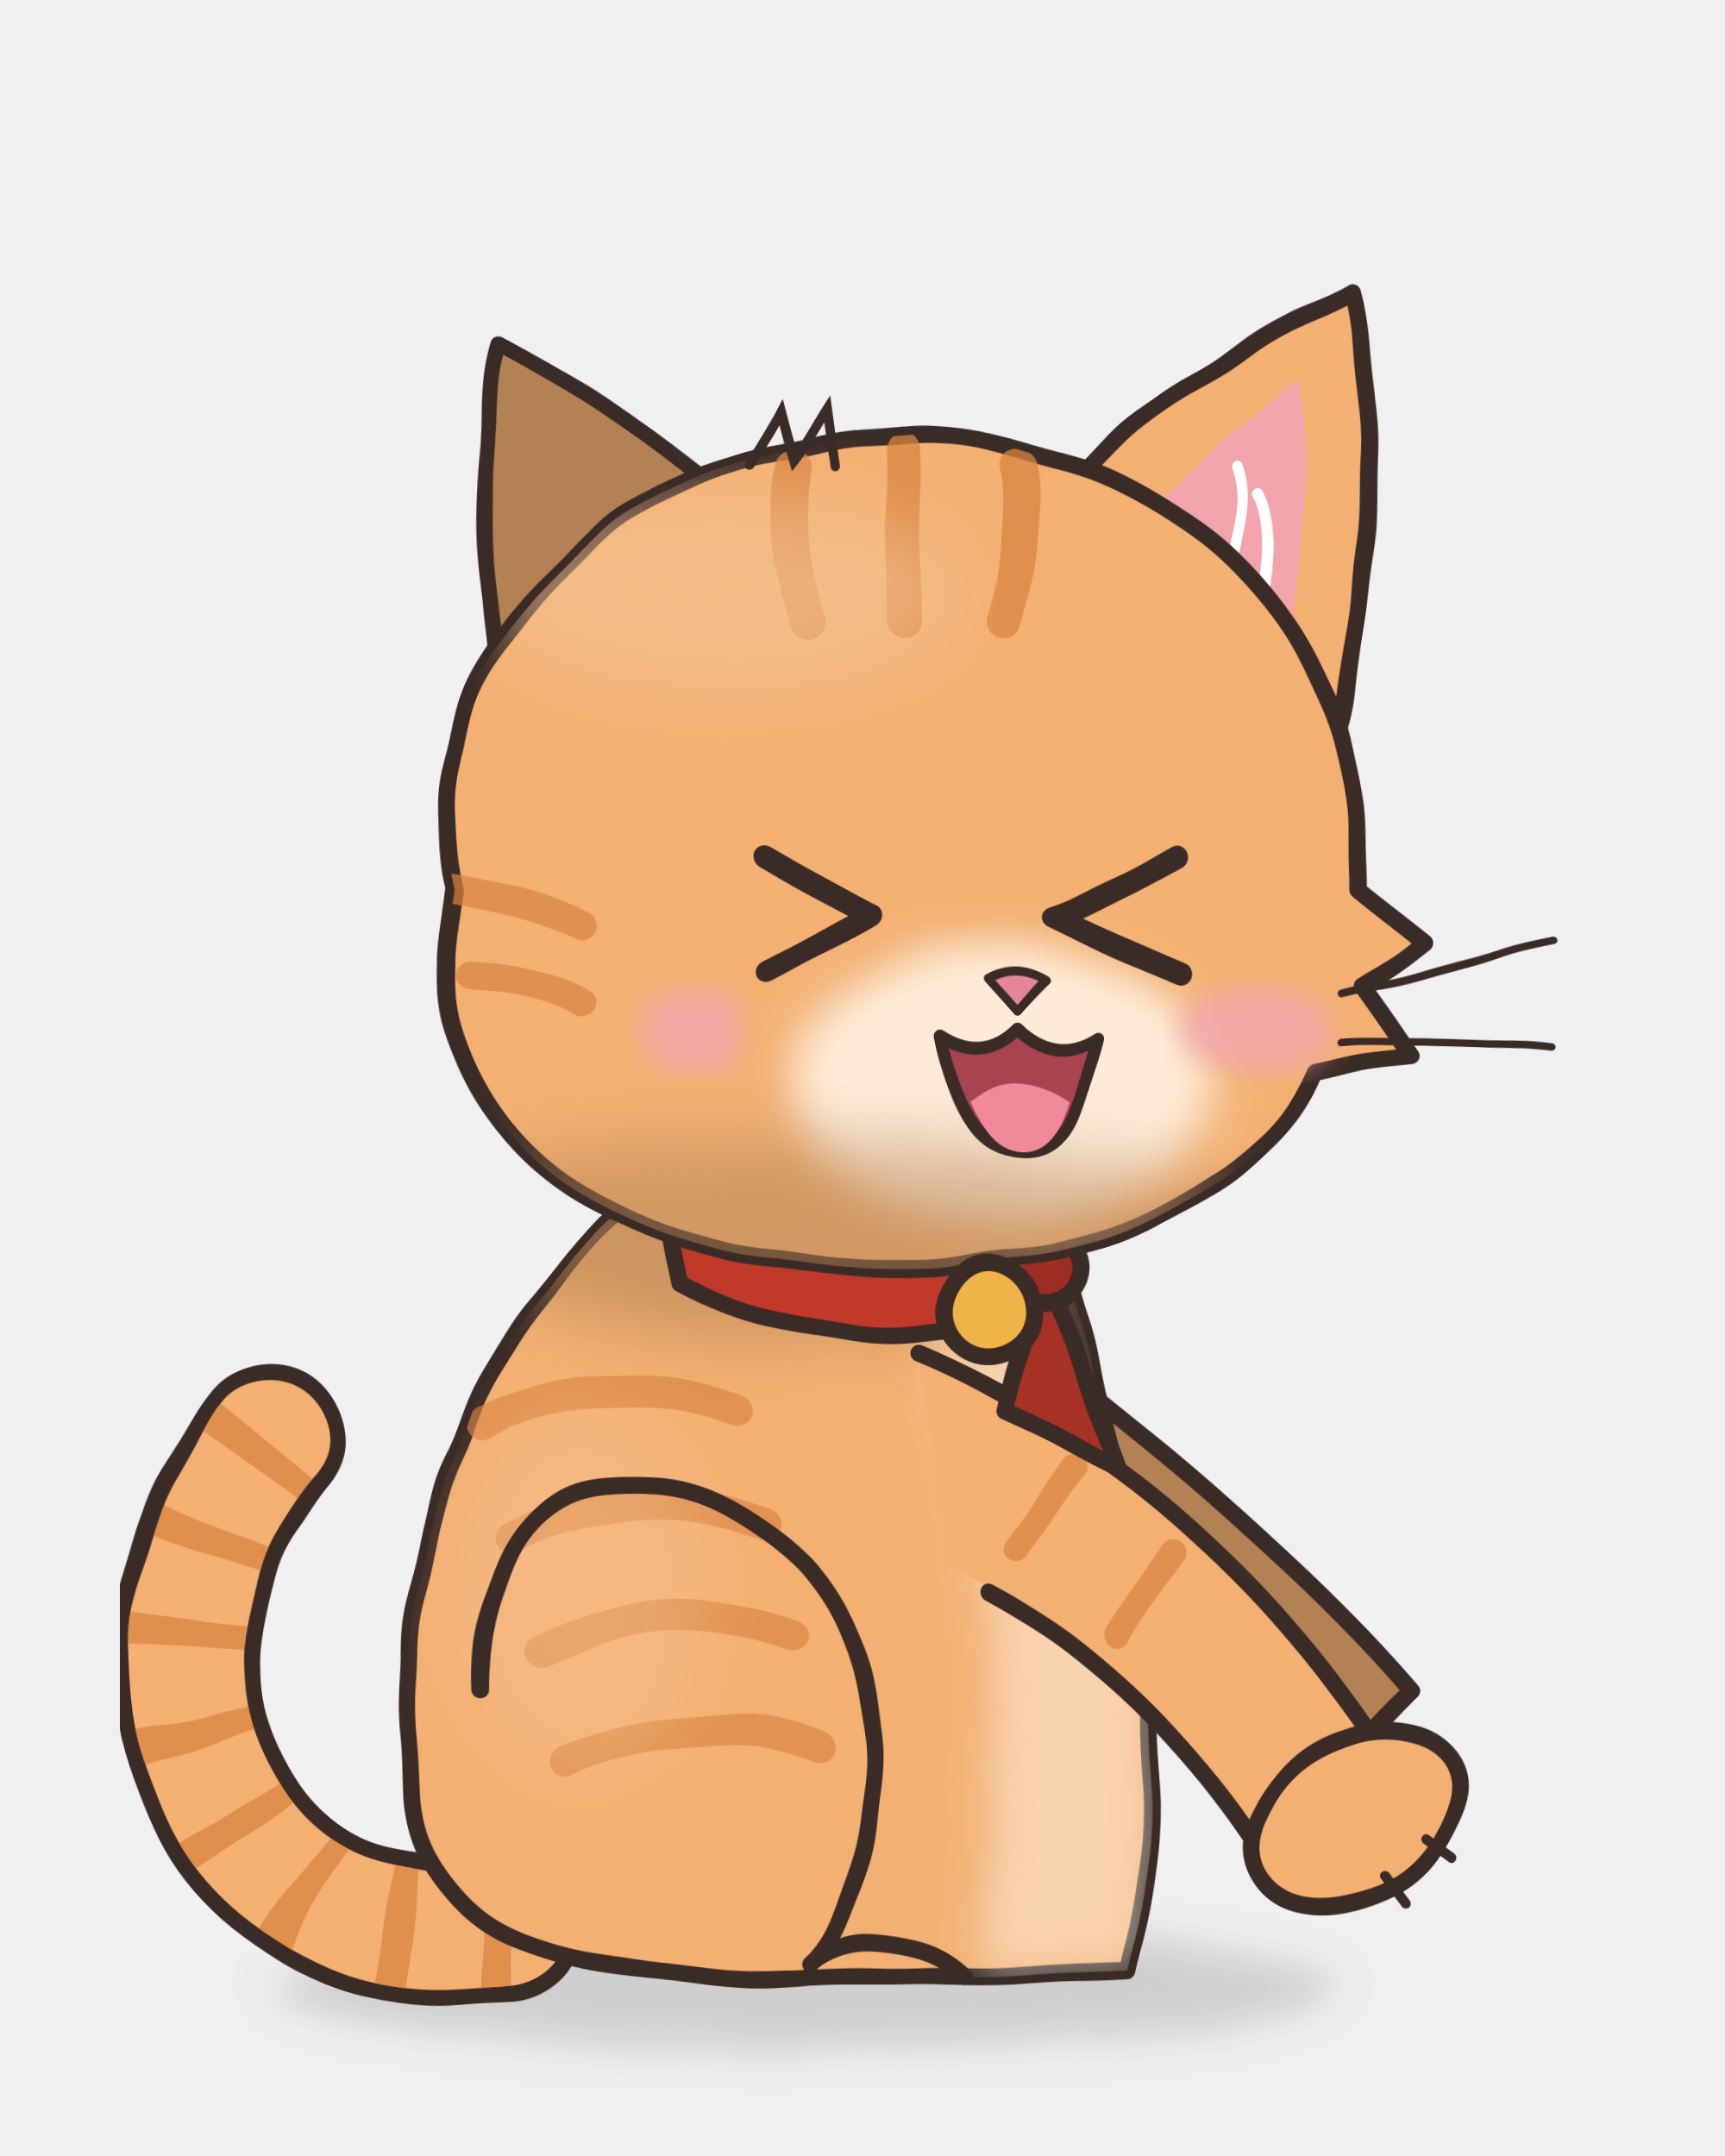
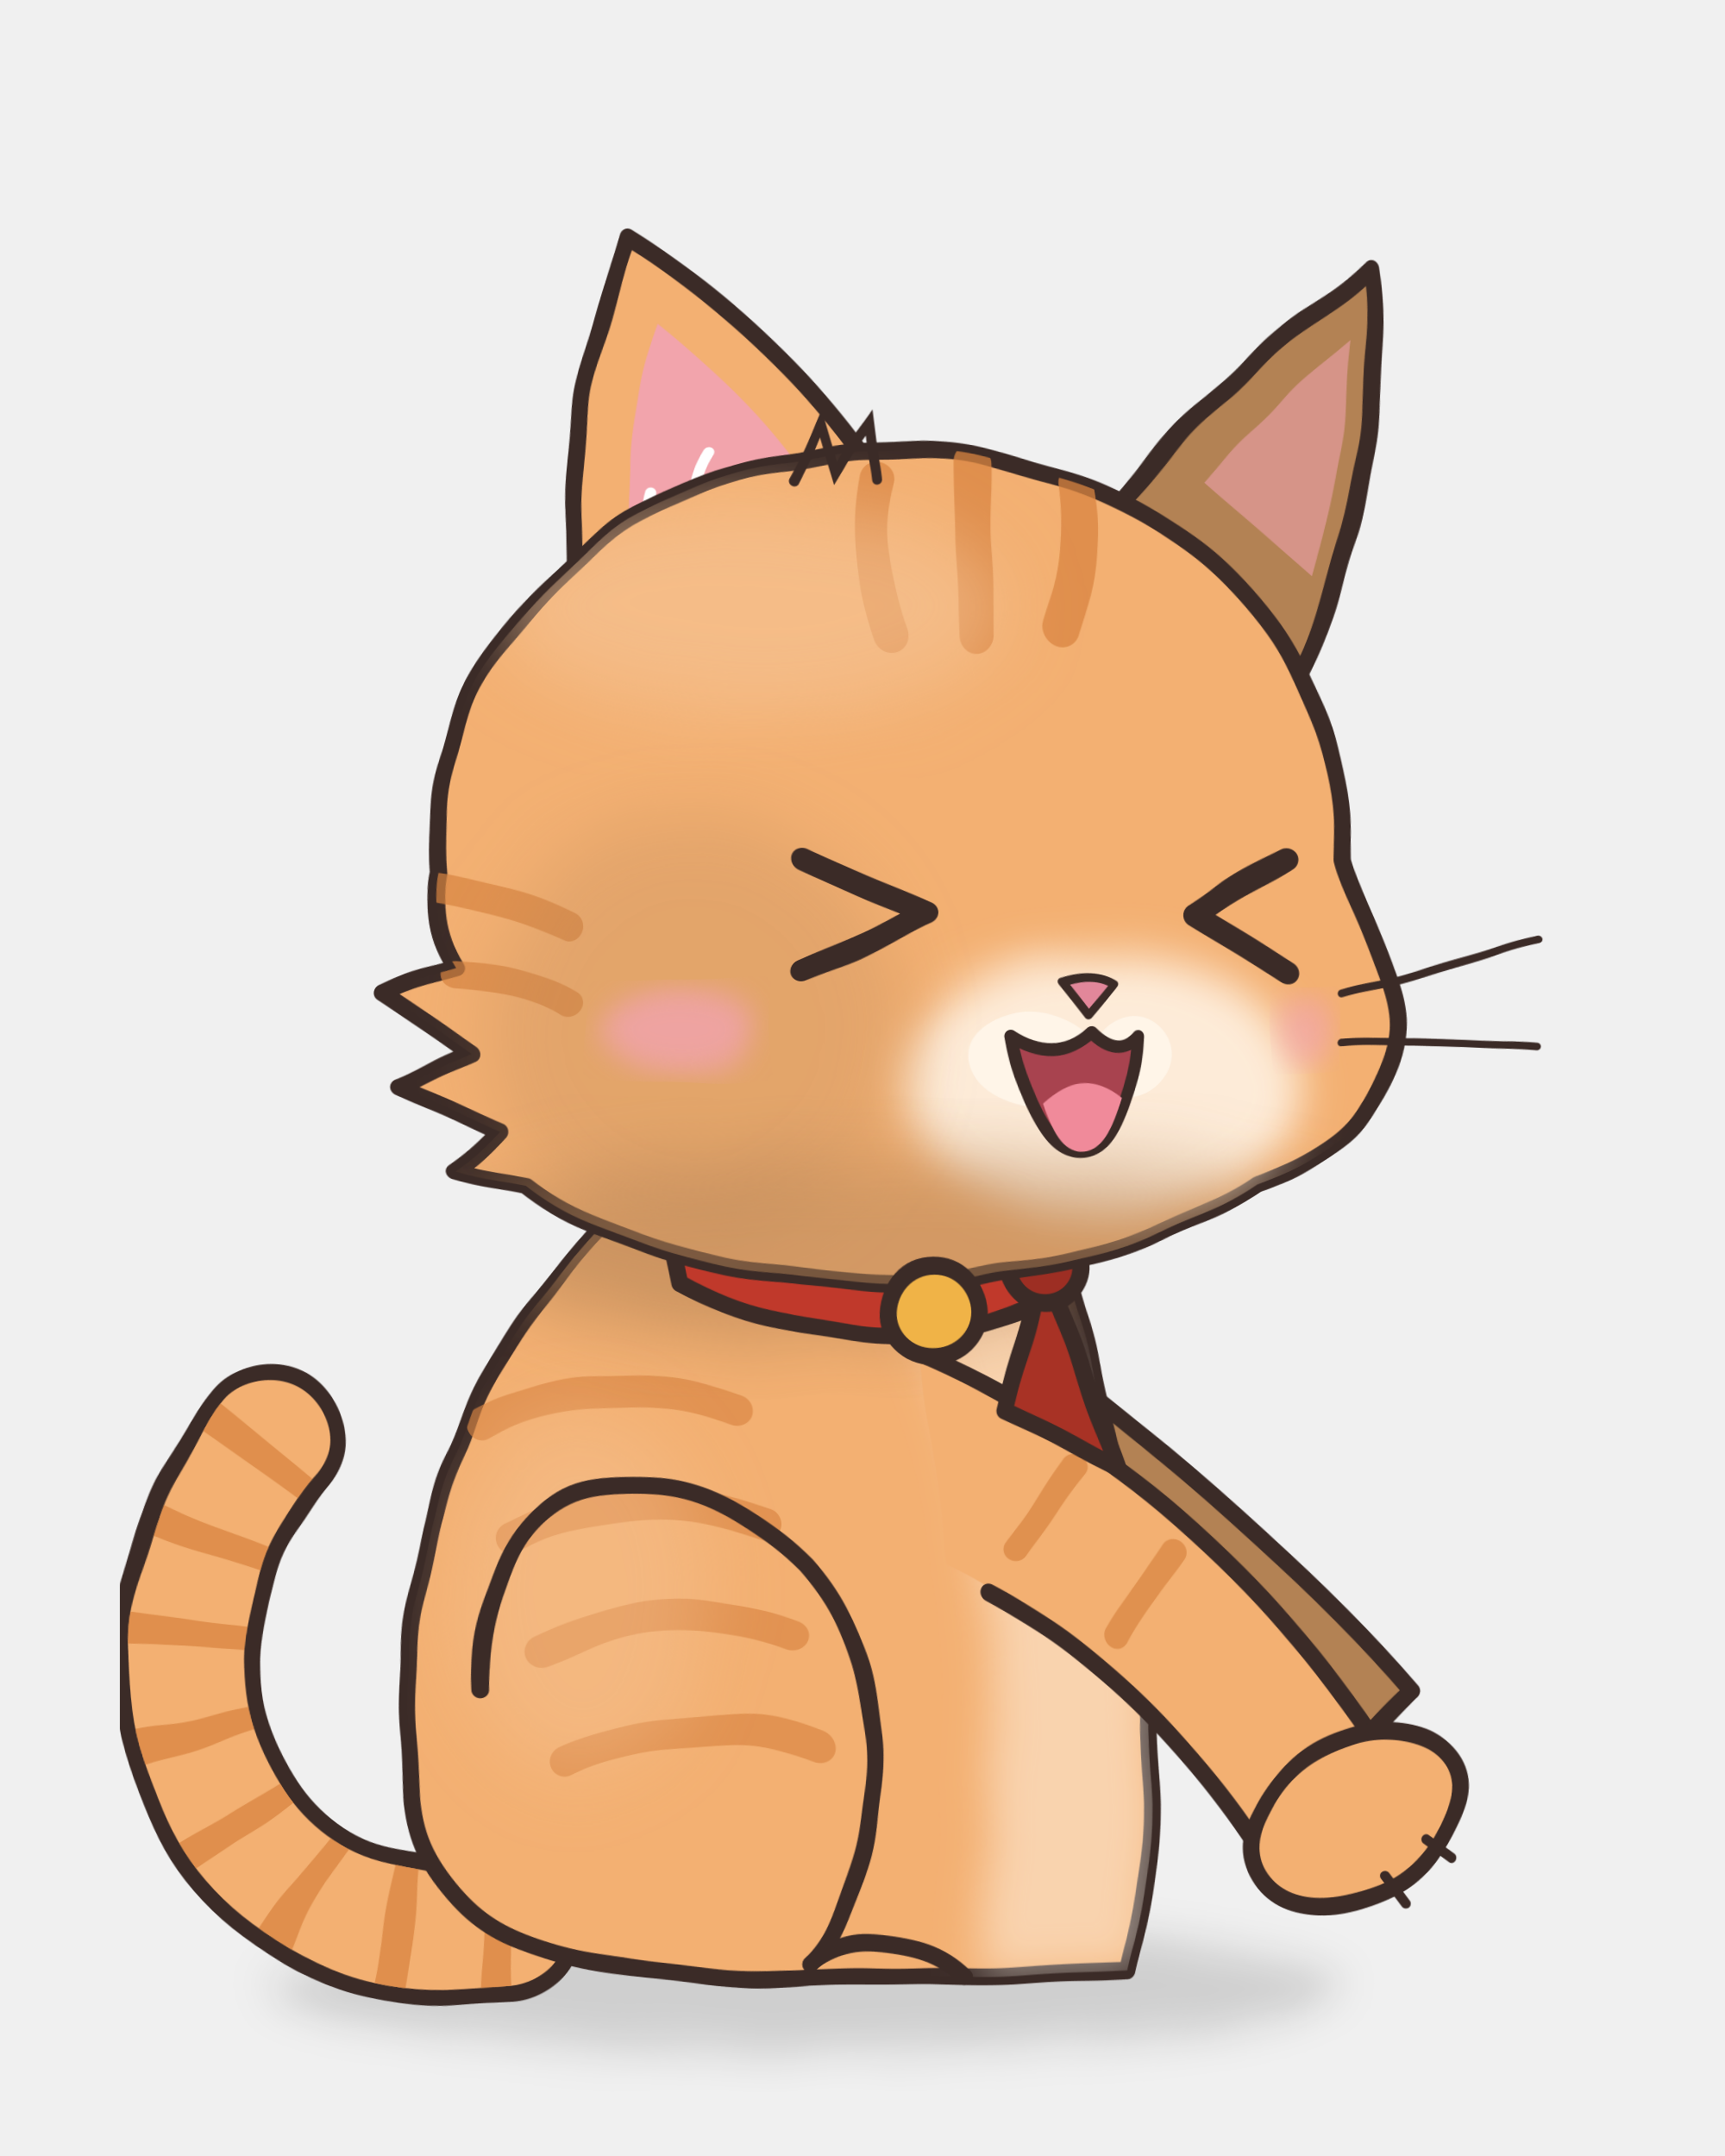
<svg xmlns="http://www.w3.org/2000/svg" viewBox="-104 -252 208 260">
  <defs>
    <filter id="ink" x="-5%" y="-5%" width="110%" height="110%">
      <feTurbulence type="fractalNoise" baseFrequency=".05" numOctaves="2" seed="3" result="n" />
      <feDisplacementMap in="SourceGraphic" in2="n" scale="2.2" />
    </filter>
    <filter id="pencil">
      <feTurbulence type="fractalNoise" baseFrequency="1.1 .35" numOctaves="2" seed="5" />
      <feColorMatrix values="0 0 0 0 .25  0 0 0 0 .2  0 0 0 0 .18  0 0 0 .22 -.02" />
      <feComposite in2="SourceGraphic" operator="in" />
    </filter>
    <filter id="blur1">
      <feGaussianBlur stdDeviation="1" />
    </filter>
    <filter id="blur2">
      <feGaussianBlur stdDeviation="2" />
    </filter>
    <filter id="blur3" x="-30%" y="-30%" width="160%" height="160%">
      <feGaussianBlur stdDeviation="3" />
    </filter>
    <filter id="blur4" x="-30%" y="-30%" width="160%" height="160%">
      <feGaussianBlur stdDeviation="5" />
    </filter>
  </defs>
  <g transform="translate(0 -150) scale(.85) translate(-120 -94)">
    <defs>
      <clipPath id="hsfoxorangeexcited">
-         <path d="M62 100 C56 62 88 36 126 36 C164 36 192 62 190 100 L200 108 L191 114 L198 124 L184 126 C174 146 150 154 124 154 C98 154 74 146 64 126 C60 118 60 108 62 100 Z" />
+         <path d="M60 98 C58 60 90 38 124 38 C160 38 188 60 188 96 C190 104 196 112 196 120 C196 130 188 138 176 142 C164 150 144 156 124 156 C102 156 82 150 72 142 L62 140 L68 134 L54 128 L64 123 L52 115 L62 111 C59 106 59 102 60 98 Z" />
      </clipPath>
      <clipPath id="bsfoxorangeexcited">
        <path d="M100 138 C68 150 52 194 56 228 C58 250 80 256 112 254 L158 254 C164 232 160 196 150 158 Z" />
      </clipPath>
    </defs>
    <g filter="url(#ink)">
      <ellipse cx="112" cy="256" rx="76" ry="9" fill="#000" opacity=".14" filter="url(#blur3)" />
      <path d="M70 248 C22 252 14 204 36 178" stroke="#3b2b27" stroke-width="21" fill="none" stroke-linecap="round" />
      <path d="M70 248 C22 252 14 204 36 178" stroke="#f3b072" stroke-width="16.5" fill="none" stroke-linecap="round" />
      <path d="M70 248 C22 252 14 204 36 178" stroke="#d98440" stroke-width="16.5" fill="none" stroke-dasharray="4 10" opacity=".75" />
      <path d="M150 170 C168 184 186 200 198 214 L186 226 C174 214 158 200 146 192 Z" stroke="#3b2b27" stroke-width="2.4" stroke-linejoin="round" stroke-linecap="round" fill="#b38254" />
      <path d="M100 138 C68 150 52 194 56 228 C58 250 80 256 112 254 L158 254 C164 232 160 196 150 158 Z" stroke="#3b2b27" stroke-width="2.4" stroke-linejoin="round" stroke-linecap="round" fill="#f3b072" />
      <g clip-path="url(#bsfoxorangeexcited)">
        <path d="M126 140 C150 150 166 200 160 254 L136 254 C142 210 136 170 120 146Z" fill="#fff6ea" opacity=".5" filter="url(#blur3)" />
        <path d="M66 176 q18 -8 36 -2" stroke="#d98440" stroke-width="4.5" fill="none" stroke-linecap="round" opacity=".65" />
        <path d="M70 192 q18 -8 36 -2" stroke="#d98440" stroke-width="4.5" fill="none" stroke-linecap="round" opacity=".65" />
        <path d="M74 208 q18 -8 36 -2" stroke="#d98440" stroke-width="4.5" fill="none" stroke-linecap="round" opacity=".65" />
        <path d="M78 224 q18 -8 36 -2" stroke="#d98440" stroke-width="4.5" fill="none" stroke-linecap="round" opacity=".65" />
        <ellipse cx="110" cy="150" rx="44" ry="14" fill="#b38254" opacity=".6" filter="url(#blur4)" />
        <ellipse cx="80" cy="200" rx="18" ry="26" fill="#f6c699" opacity=".35" filter="url(#blur4)" />
      </g>
      <path d="M66 214 C64 182 92 176 112 196 C126 212 124 240 112 252" fill="none" stroke="#3b2b27" stroke-width="2.4" stroke-linejoin="round" stroke-linecap="round" />
      <path d="M112 252 C116 248 128 248 134 254" fill="none" stroke="#3b2b27" stroke-width="2.4" stroke-linejoin="round" stroke-linecap="round" />
      <path d="M128 166 C152 176 176 196 192 220 L176 236 C164 218 148 204 132 196 Z" fill="#f3b072" />
      <path d="M128 166 C152 176 176 196 192 220" fill="none" stroke="#3b2b27" stroke-width="2.4" stroke-linejoin="round" stroke-linecap="round" />
      <path d="M176 236 C164 218 150 206 138 200" fill="none" stroke="#3b2b27" stroke-width="2.4" stroke-linejoin="round" stroke-linecap="round" />
      <path d="M150 182 l-8 12 M164 194 l-8 12" stroke="#d98440" stroke-width="3.5" stroke-linecap="round" opacity=".7" />
      <ellipse cx="190" cy="232" rx="16" ry="11" stroke="#3b2b27" stroke-width="2.4" stroke-linejoin="round" stroke-linecap="round" fill="#f3b072" transform="rotate(-30 190 232)" />
      <path d="M194 240 l3 4 M200 235 l4 3" stroke="#3b2b27" stroke-width="1.4" fill="none" stroke-linecap="round" />
      <path d="M92 144 Q122 160 150 148 L148 158 Q120 170 94 156 Z" stroke="#3b2b27" stroke-width="2.4" stroke-linejoin="round" stroke-linecap="round" fill="#c0392b" />
      <path d="M146 154 L156 182 L140 174 Z" stroke="#3b2b27" stroke-width="2.4" stroke-linejoin="round" stroke-linecap="round" fill="#a83225" />
      <circle cx="146" cy="154" r="5" stroke="#3b2b27" stroke-width="2.4" stroke-linejoin="round" stroke-linecap="round" fill="#9d2e23" />
-       <g transform="translate(12 6) scale(.9) translate(6 4)">
-         <path d="M60 82 C54 58 52 34 57 15 C76 25 92 37 103 49 Z" stroke="#3b2b27" stroke-width="2.4" stroke-linejoin="round" stroke-linecap="round" fill="#b38254" />
+       <path d="M154 48 C166 34 180 20 192 12 C194 32 190 52 182 70 Z" stroke="#3b2b27" stroke-width="2.4" stroke-linejoin="round" stroke-linecap="round" fill="#b38254" />
+       <path d="M168 42 C176 34 184 27 189 22 C189 34 187 46 184 56 Z" fill="#f2a3b3" opacity=".55" />
+       <path d="M80 72 C77 50 79 28 87 8 C103 18 117 32 126 48 Z" stroke="#3b2b27" stroke-width="2.4" stroke-linejoin="round" stroke-linecap="round" fill="#f3b072" />
+       <path d="M88 62 C86 46 87 32 91 20 C101 28 109 36 116 48 Z" fill="#f2a3b3" opacity=".9" />
+       <path d="M96 54 q-1 -10 2 -16 M102 56 q0 -9 4 -13 M91 56 q-2 -8 -1 -12" stroke="#fff" stroke-width="1.6" fill="none" stroke-linecap="round" />
+       <path d="M60 98 C58 60 90 38 124 38 C160 38 188 60 188 96 C190 104 196 112 196 120 C196 130 188 138 176 142 C164 150 144 156 124 156 C102 156 82 150 72 142 L62 140 L68 134 L54 128 L64 123 L52 115 L62 111 C59 106 59 102 60 98 Z" stroke="#3b2b27" stroke-width="2.4" stroke-linejoin="round" stroke-linecap="round" fill="#f3b072" />
+       <g clip-path="url(#hsfoxorangeexcited)">
+         <path d="M122 42 q-2 10 2 22 M136 40 v24 M150 42 q2 10 -2 21" stroke="#d98440" stroke-width="5" fill="none" stroke-linecap="round" opacity=".75" />
+         <path d="M60 100 q10 1 18 5 M62 112 q10 0 16 4" stroke="#d98440" stroke-width="4" fill="none" stroke-linecap="round" opacity=".7" />
+         <ellipse cx="154.031" cy="128" rx="28" ry="19" fill="#fff6ea" opacity=".85" filter="url(#blur3)" />
+         <ellipse cx="104" cy="60" rx="36" ry="15" fill="#f6c699" opacity=".55" filter="url(#blur4)" />
+         <ellipse cx="96" cy="120" rx="30" ry="30" fill="#b38254" opacity=".25" filter="url(#blur4)" />
+         <ellipse cx="124" cy="152" rx="70" ry="14" fill="#b38254" opacity=".5" filter="url(#blur4)" />
      </g>
+       <path d="M110 42 l4 -8 l2 7 l5 -7 l1 8" stroke="#3b2b27" stroke-width="1.4" fill="none" stroke-linecap="round" />
+       <path d="M111.65 96 L129.65 104 L111.65 112" stroke="#3b2b27" fill="none" stroke-linecap="round" stroke-linejoin="round" stroke-width="3.2" />
+       <path d="M180.251 96 L167.224 104 L180.251 112" stroke="#3b2b27" fill="none" stroke-linecap="round" stroke-linejoin="round" stroke-width="3.2" />
+       <ellipse cx="93.954" cy="120" rx="11" ry="6" fill="#f2a3b3" opacity=".75" filter="url(#blur2)" />
+       <ellipse cx="182.868" cy="120" rx="4" ry="5" fill="#f2a3b3" opacity=".6" filter="url(#blur2)" />
+       <ellipse cx="144.031" cy="124" rx="9" ry="6.5" fill="#fff6ea" opacity=".9" />
+       <ellipse cx="158.031" cy="124" rx="6" ry="6" fill="#fff6ea" opacity=".9" />
+       <path d="M148.031 113 Q152.031 111 155.031 113 L151.531 117.5 Z" fill="#e2879a" stroke="#3b2b27" stroke-width="1.2" stroke-linejoin="round" />
+       <path d="M141.031 121 Q147.031 125 152.031 120 Q156.031 124 159.031 121 Q158.031 137 151.031 137 Q144.031 137 141.031 121 Z" fill="#a8434f" stroke="#3b2b27" stroke-width="1.8" stroke-linejoin="round" />
+       <path d="M145.031 130 Q151.031 125 157.031 130 Q155.031 137 151.031 137 Q147.031 137 145.031 130 Z" fill="#f08a9a" />
+       <path d="M188 115 q14 -3.2 28 -7.6" stroke="#3b2b27" stroke-width="1.1" fill="none" stroke-linecap="round" />
+       <path d="M188 122 q14 -0.4 28 0.8" stroke="#3b2b27" stroke-width="1.1" fill="none" stroke-linecap="round" />
      <g transform="translate(6 0)">
-         <path d="M 180 82 C 186 58 188 34 183 15 C 164 25 148 37 137 49 Z" stroke="#3b2b27" stroke-width="2.4" stroke-linejoin="round" stroke-linecap="round" fill="#f3b072" />
-         <path d="M 173 72 C 177 54 178 40 176 28 C 165 36 156 44 148 52 Z" fill="#f2a3b3" opacity=".9" />
-         <path d="M166 56 q3 -10 1 -16 M171 58 q2 -9 -1 -14" stroke="#fff" stroke-width="1.6" fill="none" stroke-linecap="round" />
-       </g>
-       <path d="M62 100 C56 62 88 36 126 36 C164 36 192 62 190 100 L200 108 L191 114 L198 124 L184 126 C174 146 150 154 124 154 C98 154 74 146 64 126 C60 118 60 108 62 100 Z" stroke="#3b2b27" stroke-width="2.4" stroke-linejoin="round" stroke-linecap="round" fill="#f3b072" />
-       <g clip-path="url(#hsfoxorangeexcited)">
-         <path d="M110 40 q-2 10 2 22 M126 38 v24 M142 40 q2 10 -2 22" stroke="#d98440" stroke-width="5" fill="none" stroke-linecap="round" opacity=".75" />
-         <path d="M62 100 q10 1 18 5 M64 112 q10 0 16 4" stroke="#d98440" stroke-width="4" fill="none" stroke-linecap="round" opacity=".7" />
-         <ellipse cx="140" cy="128" rx="30" ry="20" fill="#fff6ea" opacity=".85" filter="url(#blur3)" />
-         <ellipse cx="100" cy="58" rx="34" ry="14" fill="#f6c699" opacity=".55" filter="url(#blur4)" />
-         <ellipse cx="110" cy="150" rx="70" ry="14" fill="#b38254" opacity=".5" filter="url(#blur4)" />
-       </g>
-       <path d="M104 40 l4 -8 l2 7 l5 -7 l1 8" stroke="#3b2b27" stroke-width="1.4" fill="none" stroke-linecap="round" />
-       <path d="M106.62 96 L121.38 104 L106.62 112" stroke="#3b2b27" fill="none" stroke-linecap="round" stroke-linejoin="round" stroke-width="3.2" />
-       <path d="M165.0 96 L147.0 104 L165.0 112" stroke="#3b2b27" fill="none" stroke-linecap="round" stroke-linejoin="round" stroke-width="3.2" />
-       <ellipse cx="96" cy="120" rx="7.7" ry="6" fill="#f2a3b3" opacity=".75" filter="url(#blur2)" />
-       <ellipse cx="176" cy="120" rx="11" ry="6" fill="#f2a3b3" opacity=".75" filter="url(#blur2)" />
-       <path d="M138 113 Q142 111 146 113 L142 117.5 Z" fill="#e2879a" stroke="#3b2b27" stroke-width="1.2" stroke-linejoin="round" />
-       <path d="M131 121 Q137 125 142 120 Q147 125 153 121 Q150 137 142 137 Q134 137 131 121 Z" fill="#a8434f" stroke="#3b2b27" stroke-width="1.8" stroke-linejoin="round" />
-       <path d="M135 130 Q142 125 149 130 Q146 137 142 137 Q138 137 135 130 Z" fill="#f08a9a" />
-       <path d="M188 115 q16 -3.2 30 -7.6" stroke="#3b2b27" stroke-width="1.1" fill="none" stroke-linecap="round" />
-       <path d="M188 122 q16 -0.4 30 0.8" stroke="#3b2b27" stroke-width="1.1" fill="none" stroke-linecap="round" />
-       <g transform="translate(14 0)">
        <circle cx="124" cy="160" r="6.5" stroke="#3b2b27" stroke-width="2.4" stroke-linejoin="round" stroke-linecap="round" fill="#f0b347" />
      </g>
    </g>
  </g>
</svg>
